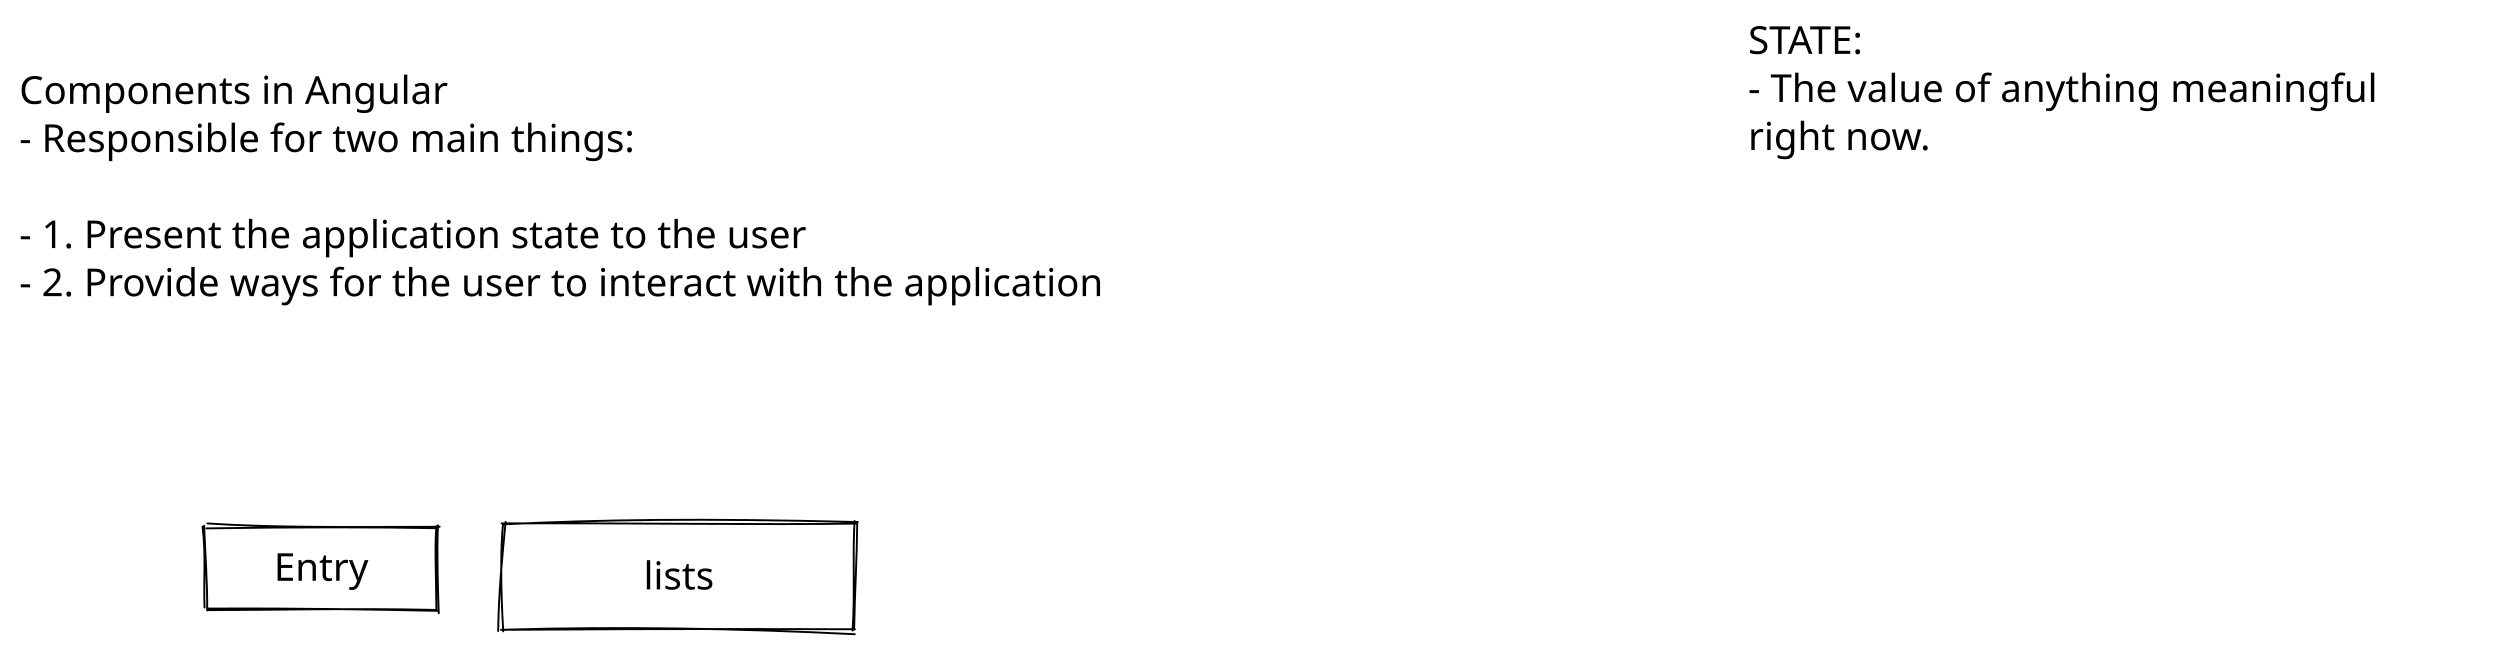
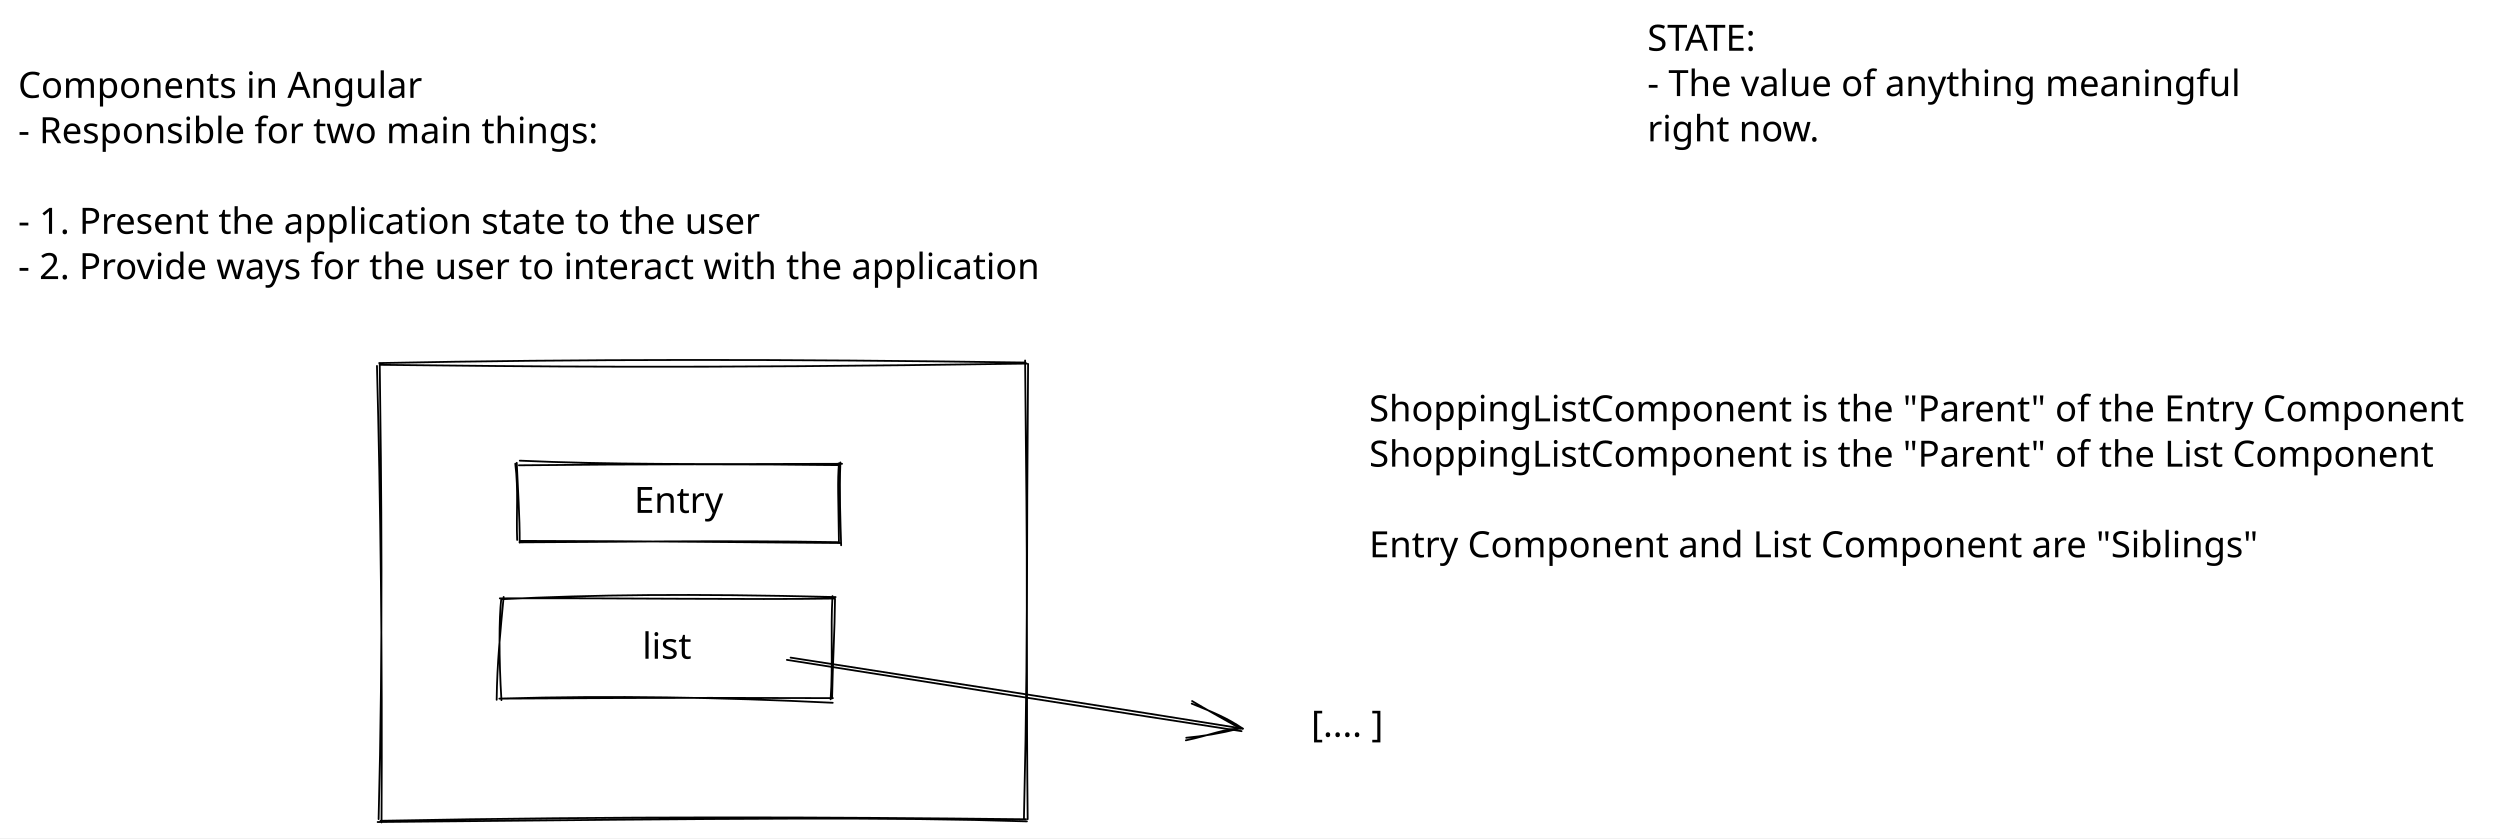
- <svg xmlns="http://www.w3.org/2000/svg" version="1.1" viewBox="0 0 1300 338" width="1300" height="338">
+ <svg xmlns="http://www.w3.org/2000/svg" version="1.1" viewBox="0 0 1379.5 462.5" width="1379.5" height="462.5">
  
-   eyJ2ZXJzaW9uIjoiMSIsImVuY29kaW5nIjoiYnN0cmluZyIsImNvbXByZXNzZWQiOnRydWUsImVuY29kZWQiOiJ4nNVYW3PaOFx1MDAxNH7Pr/DQ1yaxZfmWmZ2d3Eu6S9KQTbPZ7HSELUBBllxcSUAgk/++kqG+XHUwMDEw0iRtw7A8XHUwMDAwPjrSuX3fOYL7XHLLaqhJhlx1MDAxYjtWXHUwMDAz38WIkkSgceO9kY+wkIQzvVx1MDAwNPJnyYdcIs41+0plcmd7O0VigFVGUYy3RkRcdTAwMGVcdTAwMTGVaphcdTAwMTC+XHUwMDE183SbKJzK3817XHUwMDBipfi3jKeJXHUwMDEyW6WRTZxcdTAwMTDFxcxcdTAwMTamOMVMSX36P/rZsu7z94p3XG7fqVxcN5eWvjlcdTAwMTFcXJS2OMv9dDxcdTAwMTeAIPL8QoHIXHUwMDAzbUnhRK92tbe4XFwxokZcdTAwMDffelx1MDAwN9D7zD52ktZu8zYkkPxRWu1cdTAwMTJK22pCZ0lAcX8ocLkqleBcdTAwMDP8mSSqb4wvyIt9kuv4y12CXHUwMDBme32Gpazt4Vx1MDAxOYqJmlx1MDAxOJltXHUwMDE3UsR6+Vx1MDAxOaXkzlQnXG6L53xHsGh7n1OdaG37nZ2/SutcdTAwMWRcdTAwMTRcdTAwMGZ62lx1MDAwNZZcdTAwMTQ6SiAmMyR0OUq98TwqP1x1MDAwMIWsj0mvr4xB4JVcdTAwMDZxnlxc7YNcdTAwMGIj2y5rY6xkzSSv8L+Luekjkc1z0JDmoeKhce6wXHUwMDAyj3LzMEvQrJaO70PgXHUwMDA0gec5TukgJWygXHUwMDE32ZDSUsbjwZLydzlTbTI1yVx1MDAwNXZNeoRSQie14uRQ1J7u8zTjzPhlXHUwMDExZu2y3pBcInHDNq1zLPWCJFx1MDAxZIqtLlx1MDAxN5ZcdTAwMWFzK0VaR/VcdOvJnVx1MDAxYnbDzEmblrNlnVx0LPVcdTAwMTl6XHJbKMsoiZHSILak0sFZiudcdTAwMGJDicW3PcDs4SOSYGuMJnJmYa5j9Fx0U1igWFljovqLx1ZLL7HOUE5cdTAwMTQnrFx1MDAwNbdLSc9wq0Fxt046pY+hxbLilULFOlk6RiyayWLSuSA9wlx1MDAxML34PycuXHUwMDBm5uH967qTXHUwMDE3PNWcgO9BXHLXVzSngTrdb/59PHEvv/x18qnlTI8mo+m6NyfHiYJ6d4Lem3UnN3Re1J186Ngw8FfdnVwi/Vx0V9ad2lx1MDAxN7tcdTAwMTeHO9+wf6HRPEJ0iC3etVx1MDAxMJvkhLJSjJj+7Fx1MDAwZelcclx1MDAxMyZfXHUwMDE24+Mtw7K16Fx1MDAxMz9cdTAwMTnCd1x1MDAxOStwrGaQXUJbXHUwMDE3PEVb1/Zs1458+GLaXHUwMDFlNdNcdTAwMTE4uaSne2CTik60eXvaXfs7hVx1MDAxYnk11kI7ejPWOlx1MDAxNUxcdTAwMTeshe6jK0VcdTAwMTRcdTAwMDA7hL5v/3rWzlx1MDAxN0qY1KBSa+6VynbS3Y/wpJfcXHJcdTAwMGWOvzT/VJO9r7dXjULvYf7t6ZZcdTAwMTDaIFx1MDAwMm6Z2edbwlx1MDAwZlxyoegpMHvA8UPgvuaCvDTkNVx1MDAwNzOsaORgrrSxX1x1MDAwZWZnXHSYQfBcYsx+6IUg8iqpX8FcYtJ4XHUwMDBiwVxuL8iHTInJ8klcdTAwMTLVlItJXHUwMDExY3NcdTAwMDf7zihJSZJUe3Z9mjzXbFx1MDAxN1x1MDAwN8zMwVx1MDAxZp9cdTAwMTPAeYpaju3B0IUwfPmgOGyetb9mzWl3cD5N985vz2indb3u3PJgVOeWXHUwMDFkvFx1MDAxZLcqySy4VWFQwa3AXHJguEaD4vL6w4fjy+lVelx1MDAxZF5cdTAwMTHIWm3vU5u9blC4QVTpWqtcdTAwMWVcdTAwMTSuXHKCKFx1MDAwNJWMPlx1MDAwN+blIa87mD1YXHUwMDA3M1x1MDAwMFtv92vFXHSWwHnpqHD0XHUwMDBmXHUwMDE2N1rxqHD9XGK+5mryc6OCXHUwMDEyqV1a5ah4pt0ujoqZgzNabcy52kBZ1jb/NmiFXHUwMDE5yXRpSDJcdTAwMGa+zFVjRPB47zE83nXzlzk1p6qhXHUwMDA1NoW5f9h4+Fx1MDAwZrTjtVx1MDAxNyJ9
+   eyJ2ZXJzaW9uIjoiMSIsImVuY29kaW5nIjoiYnN0cmluZyIsImNvbXByZXNzZWQiOnRydWUsImVuY29kZWQiOiJ4nNVZbW/aOlx1MDAxNP7eX1x1MDAxMbGva1x1MDAxNzvOiytdXdH1ZXRbR0tvt3VMkyFcdTAwMDZcZo6TJlx1MDAwNlxuU//77EBJSGGD9oJYJFxisY/tY/t5nnNifu5cdTAwMTlGSY5cIlo6NEr0vkk482MyLL3W5Vx1MDAwM1x1MDAxYScsXHUwMDE0qlxups9J2I+bqWVHyig5fPMmIHGPyoiTJj1cdTAwMTiwpE94XCL7Plx1MDAwYlx1MDAwZpph8IZJXHUwMDFhJP/q71x1MDAwYlx1MDAxMtB/ojDwZXyQXHKyT30mw3gyXHUwMDE25TSgQiaq92/q2TB+pt857yS9l6ltWpr5XHUwMDA2MCqWXoRcIvVcdTAwMTPYXHUwMDE2hC62nZlcdTAwMDFLjtVIkvqqtqW8pVmNLio1aNc+RvZn8b7hX5QrXY8h9iFcdTAwMWK1xTivyVx1MDAxMZ8sXHUwMDAyaXb6Mc1qXHUwMDEzXHUwMDE5hz36mfmyo1x1MDAwNy+Uz9oloZp/1ipcdTAwMGX77Y6gSTLXJoxIk8mRLjPNWSlcdTAwMTHttI+s5F7vXHUwMDBl9mbPaVx1MDAwYrc49tuQq4VWY78y0ytcdTAwMWK9QZq9tnJB+DNcdTAwMWJcdTAwMTlcdTAwMTORRCRW25HZXHKns3JcXDgr61DW7kg9ILSzXHUwMDAxabq4ylx1MDAwN1x1MDAwYmHTzPZGj1x1MDAxMlX8dIe/XHUwMDE316ZD4mi6XHUwMDA2pUQ/5DzUzp3k4JE17kc+mewlcFx1MDAxY1x1MDAwNIHr2jZcdTAwMDCZg5yJnqpcdTAwMTR9zrOysNlbsP2tUMhcdTAwMWFcdTAwMWLrxYXmXFzpKVx0XHUwMDE4XHUwMDFmzW1OXG5F5enbMIhCof0ymDDKot3nJK6LfeOKJqpcImFcck6NVlx1MDAxOFx1MDAxYnJcdTAwMThcdTAwMWFcdTAwMDFRNrLDRDs5rIu60D3tXHUwMDFi4MCoxjRRfag6apAo4qxJpFx1MDAwMrGRSDU5Q4ZpRT+h8WNcdTAwMWKo24RcdTAwMDPmU2NIRslkhKmNtmdC0pg0pTFkslPsNr/1XHRVK5RcdTAwMTJcdTAwMDV4c5Mrc9bW3Cpx2ponnVTd8Fm1XGZzXHUwMDFi1VSLpeZI44pfXFz0MGZtJlxiv/6bXHUwMDE3Lp3Mw+v11Ml2l4lcdTAwMTN0bKTguoY49eSnt5WvZyPr5sd/55dcdTAwMTdgfDpcdTAwMWGMd12cXHUwMDAwwO68OiF7Y+pkeWAldXJcdTAwMTAwketsW52wuqOtqVPtunx9cviI/WuF5lx1MDAwMeF9aoQtg4hRSigjoESoe6vP61wi1utliHB4oFm2XHUwMDEzOvHCKfyWsTFtylx0ZFx1MDAxN9A2h6NcdTAwMDJtXHUwMDFkXHUwMDE1YExcdTAwMDfD1Wl7Wlx0XHUwMDA28PyGfzqC+zxu4P3up9bO51x1MDAxNLaL5lhr4c3lXHUwMDE0ilx1MDAxOU9Zi6wnKVx1MDAwNXah6SHHMf9/1k4rMpjMQWVO3HM721xiyu/Redu/71x1MDAxZJ/9qHyUo6O77pfSzO5h+mupJEBcdTAwMGJ4rmVlnPqzJDwvXGJ5y9BcZpDaWMdzIVxcXHUwMDE5zosnvfNwxlx1MDAwNTjjzcHZWVx1MDAwMGfoPoGz49lcdTAwMWXEdi5cdTAwMDHYfFx1MDAxMJogXHUwMDBlgTVcdTAwMTD3siB0XCJkPFpcdTAwMWNL8JzxLFY0qc7Cflx1MDAxM0xcdTAwMDLm+3nVno8nf5LbYoiZOPj8SGEtTfBU5mNh03Ntc2VunVSqtbuoMm71rsbB0VW3ylx1MDAxYlx1MDAxN7c7zy1nPlQgZ3NcdFx1MDAxZfDQU27lXHUwMDE4NOOWa7nI26FQcXP77t3ZzfhLcOt9YUhcXNTsy5pYM1Qgy1one3xWqLDMpXCG2DOxZa9cdTAwMTEqXHUwMDE2T3rn4TxcdTAwMWYqkItcdTAwMGY2XGJod1x1MDAwMaBcdTAwMTdcdTAwMDZcdTAwMGKgXlosvO1gsSbmXlx1MDAxNiw4S+RWY8VcdTAwMWb0tlx1MDAxOCtS/15cdTAwMTAq8FJu2dDzsKNy29VDxX7nK+qYZ21cdTAwMTPf3Z+Wu43zRFR3nVtcYrs5LqWJmGVvkF2WvShcdTAwMTWzYZFe2EJcdTAwMGWAXHUwMDBl3DK7METYXFyDXc9SdLD8XVbBXHUwMDBlYNu1Vk9Qri7R+3PKT2rjcu0o5IN31XO+8++ywERWXHUwMDExdmiTou6AXHUwMDA1olx1MDAwZXJ54Fx1MDAxNHZcYmJg2SBcdTAwMTdRt1x1MDAwMTuIPGxu75C81lx0o4iJ9lx1MDAwNyWes3NfgyXp+Wq9VE3XsF7SZzq6JM3HjZlhXazZXpvlm9dFoUeDXGK/YGWoPlRXNdbg+pS5Xlp+XHUwMDAwljuW2MpcdTAwMDHY37p4v5UqXHUwMDEyx+FwoVZZS6VcbjhcdTAwMTCqj7u6VlxyRnc/Ksc3XXh3XCLinivGwLT2d12rXFxcYlx1MDAwYlKF8CalXG7mVGkmVblcdTAwMTOpx/xcdTAwMTO6NsZcdTAwMWXEz3ihSr15plR5Srud50hVXCJJLI+Y8Fx1MDAxNSaLTajwl9RwktIkYFK5UVxymZBFi7TfssZvh5In9FU95+uKQI90j/MvkdkvI0NC+jD7/f31QuvczunL8rJcdTAwMDZ7+fva+cLyLFX/beJZ6mtlXHUwMDBlXHUwMDFlfby9/MqI8Cowqd13JVx1MDAwYlRcbrjrXHUwMDFjXHUwMDA0Jlx1MDAwMFx1MDAwNVx1MDAxMtrQ2iBcdO1M9nJZapGDNrahi1x1MDAxMdpytuC5rrO988JvXHUwMDA36jK+L1x1MDAwZb7b/fPp0ZVcdIv2pkQskSiq6T+YlcmEU2pcdTAwMWKYP51o1mFpwOjw6ClcdTAwMTBetdJL95oyU3OA6k34+bD38Fx1MDAwYorrXFz7In0=
  <defs>
    <style>
      @font-face {
        font-family: "Virgil";
        src: url("https://unpkg.com/@excalidraw/excalidraw@0.12.0-32d8221/dist/excalidraw-assets/Virgil.woff2");
      }
      @font-face {
        font-family: "Cascadia";
        src: url("https://unpkg.com/@excalidraw/excalidraw@0.12.0-32d8221/dist/excalidraw-assets/Cascadia.woff2");
      }
    </style>
  </defs>
-   <rect x="0" y="0" width="1300" height="338" fill="#ffffff" />
+   <rect x="0" y="0" width="1379.5" height="462.5" fill="#ffffff" />
  <g transform="translate(10 36) rotate(0 336 62.5)">
    <text x="0" y="18" font-family="Virgil, Segoe UI Emoji" font-size="20px" fill="#000000" text-anchor="start" style="white-space: pre;" direction="ltr">Components in Angular</text>
    <text x="0" y="43" font-family="Virgil, Segoe UI Emoji" font-size="20px" fill="#000000" text-anchor="start" style="white-space: pre;" direction="ltr">- Responsible for two main things:</text>
    <text x="0" y="68" font-family="Virgil, Segoe UI Emoji" font-size="20px" fill="#000000" text-anchor="start" style="white-space: pre;" direction="ltr" />
    <text x="0" y="93" font-family="Virgil, Segoe UI Emoji" font-size="20px" fill="#000000" text-anchor="start" style="white-space: pre;" direction="ltr">    - 1. Present the application state to the user</text>
    <text x="0" y="118" font-family="Virgil, Segoe UI Emoji" font-size="20px" fill="#000000" text-anchor="start" style="white-space: pre;" direction="ltr">    - 2. Provide ways for the user to interact with the application</text>
  </g>
  <g transform="translate(909 10) rotate(0 190.5 62.5)">
    <text x="0" y="18" font-family="Virgil, Segoe UI Emoji" font-size="20px" fill="#000000" text-anchor="start" style="white-space: pre;" direction="ltr">STATE:</text>
    <text x="0" y="43" font-family="Virgil, Segoe UI Emoji" font-size="20px" fill="#000000" text-anchor="start" style="white-space: pre;" direction="ltr">    - The value of anything meaningful</text>
    <text x="0" y="68" font-family="Virgil, Segoe UI Emoji" font-size="20px" fill="#000000" text-anchor="start" style="white-space: pre;" direction="ltr">right now.</text>
    <text x="0" y="93" font-family="Virgil, Segoe UI Emoji" font-size="20px" fill="#000000" text-anchor="start" style="white-space: pre;" direction="ltr" />
    <text x="0" y="118" font-family="Virgil, Segoe UI Emoji" font-size="20px" fill="#000000" text-anchor="start" style="white-space: pre;" direction="ltr" />
  </g>
-   <g stroke-linecap="round" transform="translate(107 274) rotate(0 60 21.5)">
-     <path d="M0.82 -1.81 C32.53 0.29, 67.51 0.12, 121.63 -0.08 M0.34 0.76 C45.03 0.04, 90.9 0.08, 119.52 0.66 M120.73 -0.82 C120.07 14.71, 120.78 33.19, 121.14 44.88 M119.96 -0.4 C119.08 9.23, 119.63 18.78, 119.93 43.56 M120.88 43.64 C85.92 42.96, 50.97 42.23, 1.08 42.46 M119.8 43.17 C75.33 42.16, 31.85 43.28, 0.66 43.27 M-0.63 41.93 C-1.21 27.89, 0.19 14.55, -1.67 -0.13 M0.76 43.43 C0.84 28.97, -0.26 14.16, -0.86 -0.61" stroke="#000000" stroke-width="1" fill="none" />
+   <g stroke-linecap="round" transform="translate(286 256) rotate(0 88.5 21.5)">
+     <path d="M0.82 -1.81 C48.41 0.35, 99.26 0.17, 178.63 -0.08 M0.34 0.76 C66.56 0.03, 133.97 0.07, 176.52 0.66 M177.73 -0.82 C177.07 14.71, 177.78 33.19, 178.14 44.88 M176.96 -0.4 C176.08 9.23, 176.63 18.78, 176.93 43.56 M177.88 43.64 C126.78 43.3, 75.7 42.57, 1.08 42.46 M176.8 43.17 C111.18 42.03, 46.55 43.14, 0.66 43.27 M-0.63 41.93 C-1.21 27.89, 0.19 14.55, -1.67 -0.13 M0.76 43.43 C0.84 28.97, -0.26 14.16, -0.86 -0.61" stroke="#000000" stroke-width="1" fill="none" />
  </g>
-   <g transform="translate(112 283) rotate(0 55 13.5)">
-     <text x="55" y="19" font-family="Virgil, Segoe UI Emoji" font-size="20px" fill="#000000" text-anchor="middle" style="white-space: pre;" direction="ltr">Entry</text>
+   <g transform="translate(291 264) rotate(0 83.5 13.5)">
+     <text x="83.5" y="19" font-family="Virgil, Segoe UI Emoji" font-size="20px" fill="#000000" text-anchor="middle" style="white-space: pre;" direction="ltr">Entry</text>
  </g>
-   <g stroke-linecap="round" transform="translate(261 272) rotate(0 92 28)">
+   <g stroke-linecap="round" transform="translate(276 330) rotate(0 92 28)">
    <path d="M0.88 0.64 C51.96 -1.84, 103.06 -2.57, 185.08 -0.54 M-0.2 0.17 C68.12 -0.11, 137.45 1.01, 184.66 0.27 M183.37 -1.07 C182.27 17.65, 183.67 37.07, 182.33 55.87 M184.76 0.43 C184.6 18.26, 183.49 35.75, 183.14 55.39 M183.49 57.79 C121.47 54.74, 61.38 53.69, 1.25 55.44 M183.58 55.22 C143.85 55.15, 104.13 54.83, -0.46 55.51 M-1.94 56.14 C-1.7 35.6, 0.17 17.85, 1.91 -0.6 M0.69 56.33 C-0.75 32.97, -0.64 11.09, 0.6 0.35" stroke="#000000" stroke-width="1" fill="none" />
  </g>
-   <g transform="translate(266 287.5) rotate(0 87 13.5)">
-     <text x="87" y="19" font-family="Virgil, Segoe UI Emoji" font-size="20px" fill="#000000" text-anchor="middle" style="white-space: pre;" direction="ltr">lists</text>
+   <g transform="translate(281 344.5) rotate(0 87 13.5)">
+     <text x="87" y="19" font-family="Virgil, Segoe UI Emoji" font-size="20px" fill="#000000" text-anchor="middle" style="white-space: pre;" direction="ltr">list</text>
+   </g>
+   <g stroke-linecap="round" transform="translate(209.5 200.5) rotate(0 178.5 126)">
+     <path d="M0.03 0.81 C83.7 1.65, 165.03 3, 357.06 0.13 M-0.27 -0.16 C111.2 -2.39, 222.74 -2.42, 356.38 -0.45 M356.15 -1.58 C356.57 65.82, 358.38 130.06, 355.51 251.13 M357.8 0.34 C357.03 97.75, 356.96 197.09, 357.57 251.51 M357.14 252.74 C281.63 250.3, 202.78 251.05, -1.11 253.09 M356.62 251.57 C244.79 250.34, 133.63 249.79, 0.48 252.42 M1.03 253.32 C1.58 163.78, 0.41 73.1, -1.49 1.42 M-0.59 251.49 C1.9 157.14, 0.96 62.99, 0.03 -0.17" stroke="#000000" stroke-width="1" fill="none" />
+   </g>
+   <g transform="translate(755.5 214.5) rotate(0 307 75)">
+     <text x="0" y="18" font-family="Virgil, Segoe UI Emoji" font-size="20px" fill="#000000" text-anchor="start" style="white-space: pre;" direction="ltr">ShoppingListComponent is the "Parent" of the Entry Component</text>
+     <text x="0" y="43" font-family="Virgil, Segoe UI Emoji" font-size="20px" fill="#000000" text-anchor="start" style="white-space: pre;" direction="ltr">ShoppingListComponent is the "Parent" of the List Component</text>
+     <text x="0" y="68" font-family="Virgil, Segoe UI Emoji" font-size="20px" fill="#000000" text-anchor="start" style="white-space: pre;" direction="ltr" />
+     <text x="0" y="93" font-family="Virgil, Segoe UI Emoji" font-size="20px" fill="#000000" text-anchor="start" style="white-space: pre;" direction="ltr">Entry Component and List Component are "Siblings"</text>
+     <text x="0" y="118" font-family="Virgil, Segoe UI Emoji" font-size="20px" fill="#000000" text-anchor="start" style="white-space: pre;" direction="ltr" />
+     <text x="0" y="143" font-family="Virgil, Segoe UI Emoji" font-size="20px" fill="#000000" text-anchor="start" style="white-space: pre;" direction="ltr" />
+   </g>
+   <g stroke-linecap="round">
+     <g transform="translate(434.5 364.5) rotate(0 125 19)">
+       <path d="M-0.29 -0.38 C41.35 6.29, 208.84 32.58, 250.59 38.96 M1.76 -1.63 C43.23 4.82, 208.65 30.54, 249.95 37.35" stroke="#000000" stroke-width="1" fill="none" />
+     </g>
+     <g transform="translate(434.5 364.5) rotate(0 125 19)">
+       <path d="M219.86 44.02 C232.8 41.39, 241.78 37.19, 251.29 37.56 M220.07 42.6 C229.28 41.72, 238.24 40.33, 249.8 37.44" stroke="#000000" stroke-width="1" fill="none" />
+     </g>
+     <g transform="translate(434.5 364.5) rotate(0 125 19)">
+       <path d="M223.09 23.76 C234.69 28.45, 242.49 31.57, 251.29 37.56 M223.3 22.33 C231.59 27.27, 239.63 31.71, 249.8 37.44" stroke="#000000" stroke-width="1" fill="none" />
+     </g>
+   </g>
+   <g transform="translate(723.5 388.5) rotate(0 26.5 12.5)">
+     <text x="0" y="18" font-family="Virgil, Segoe UI Emoji" font-size="20px" fill="#000000" text-anchor="start" style="white-space: pre;" direction="ltr">[.... ]</text>
  </g>
</svg>
